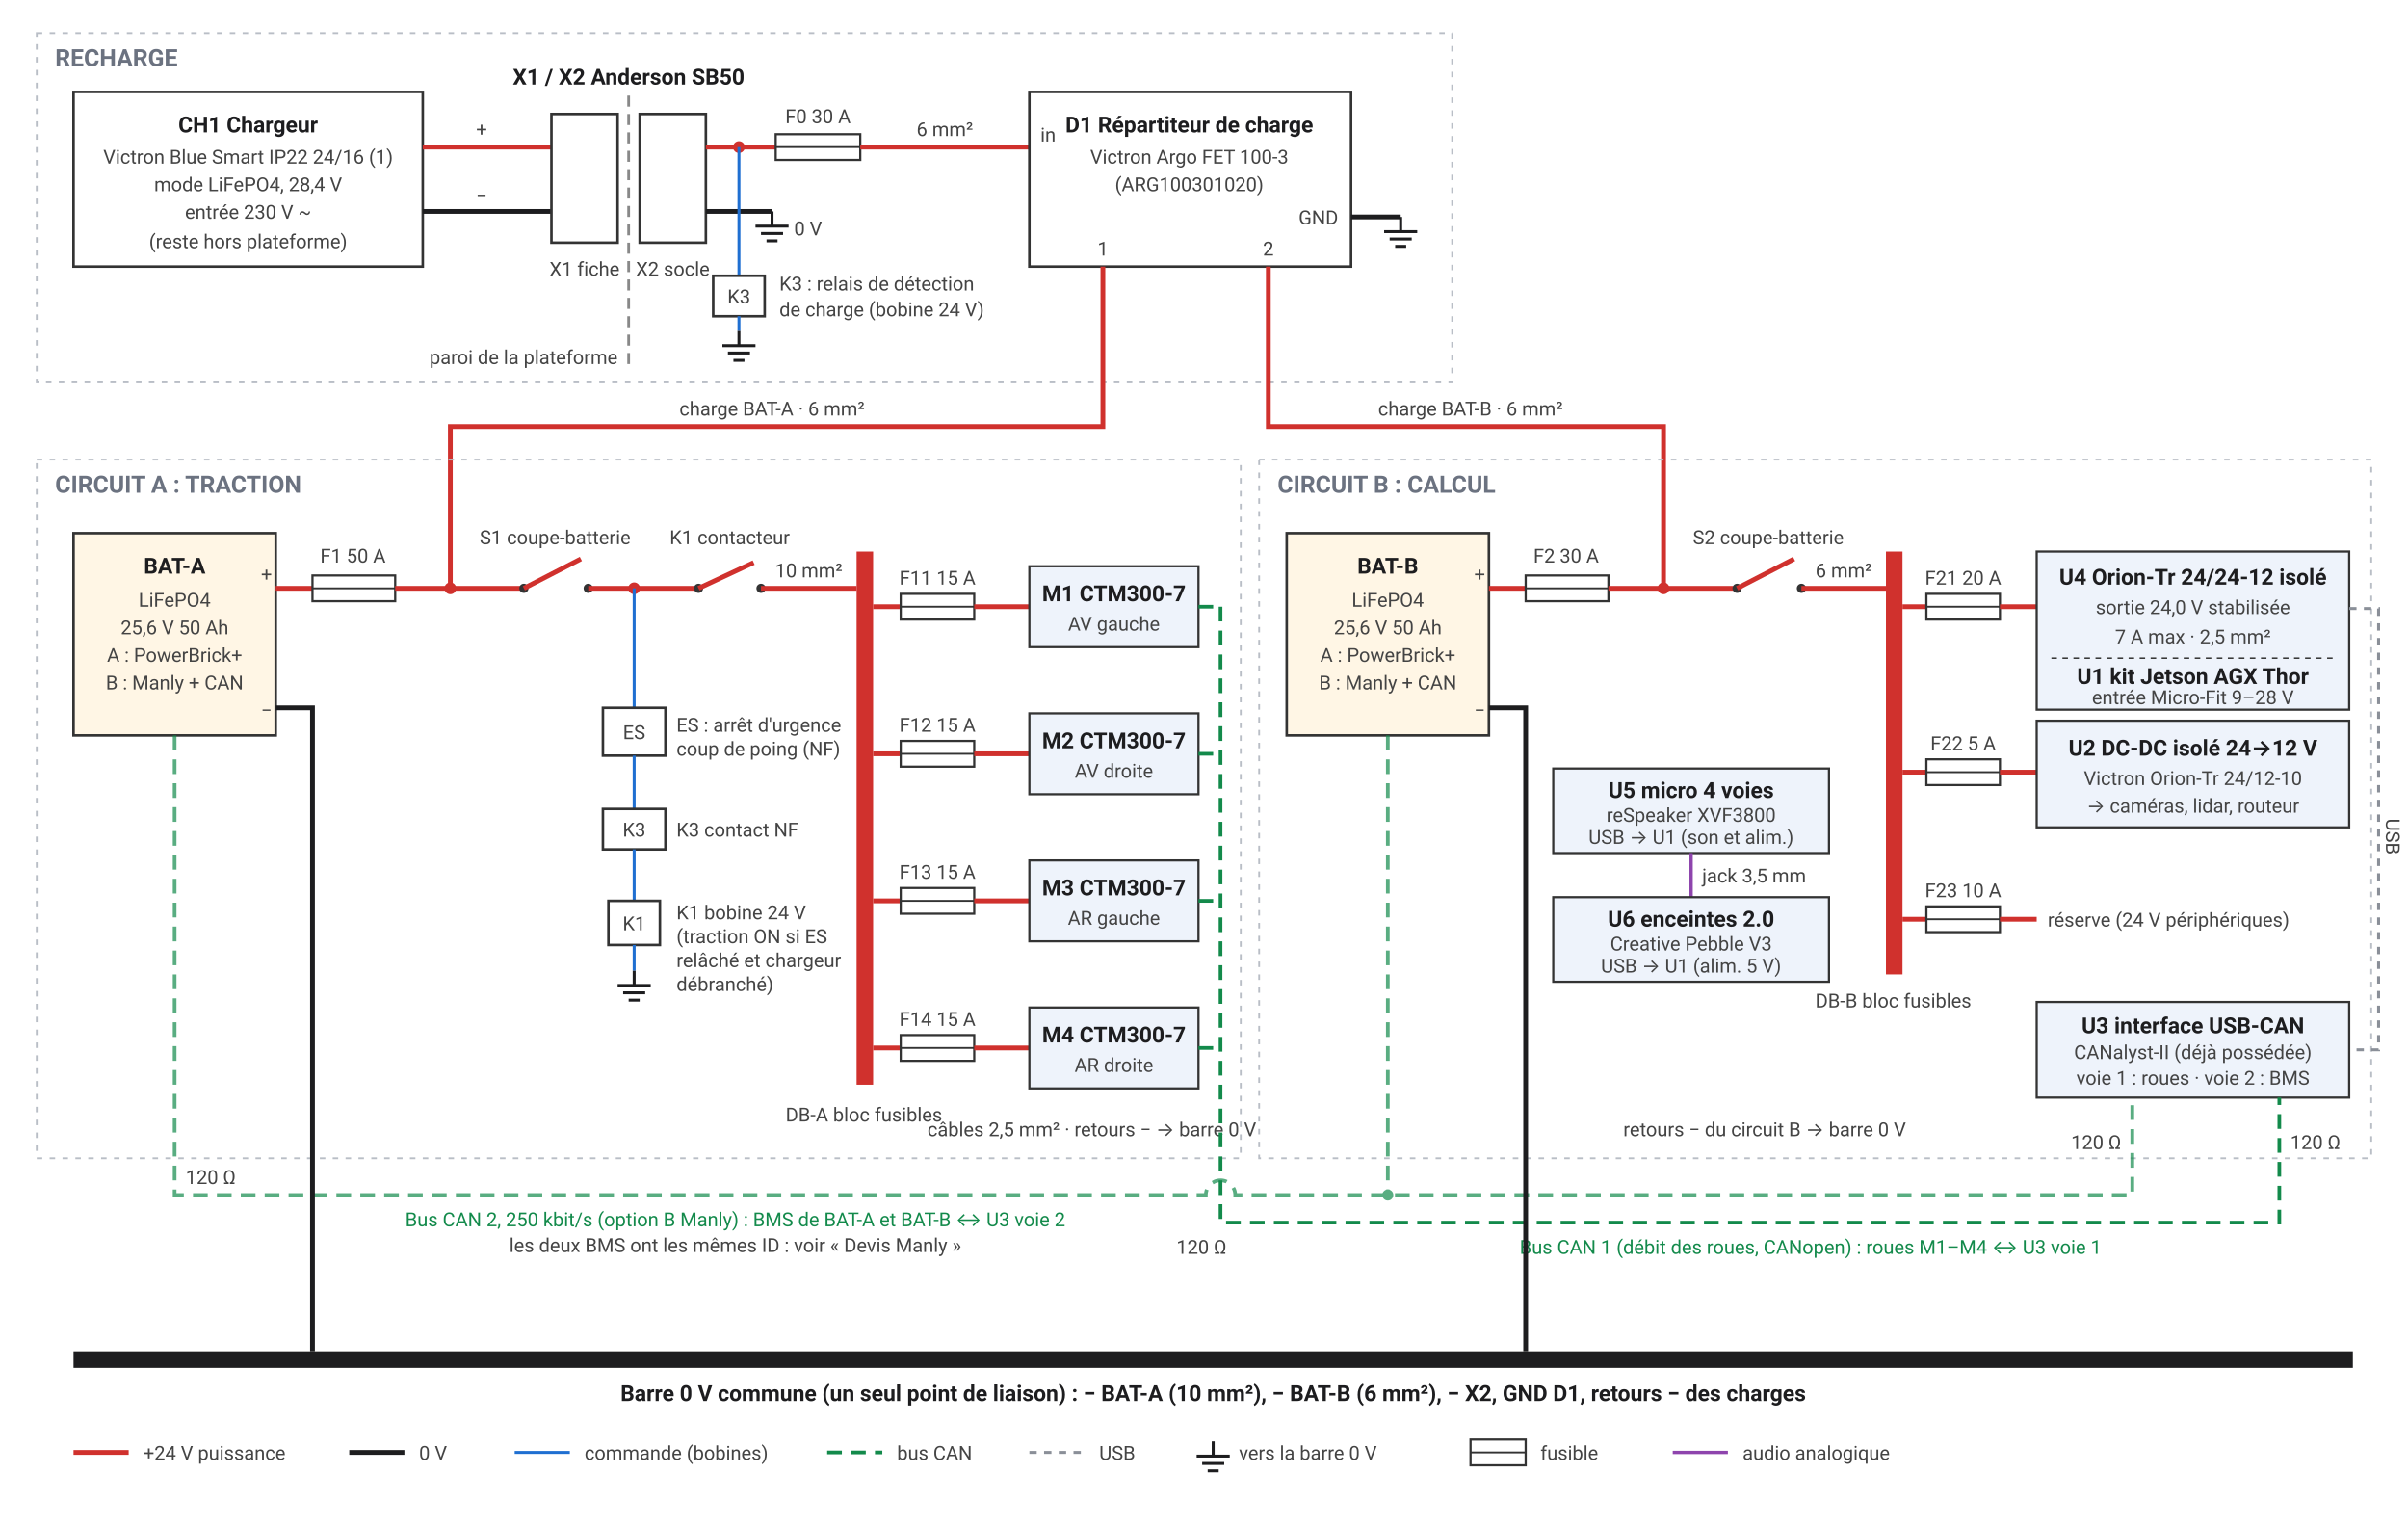
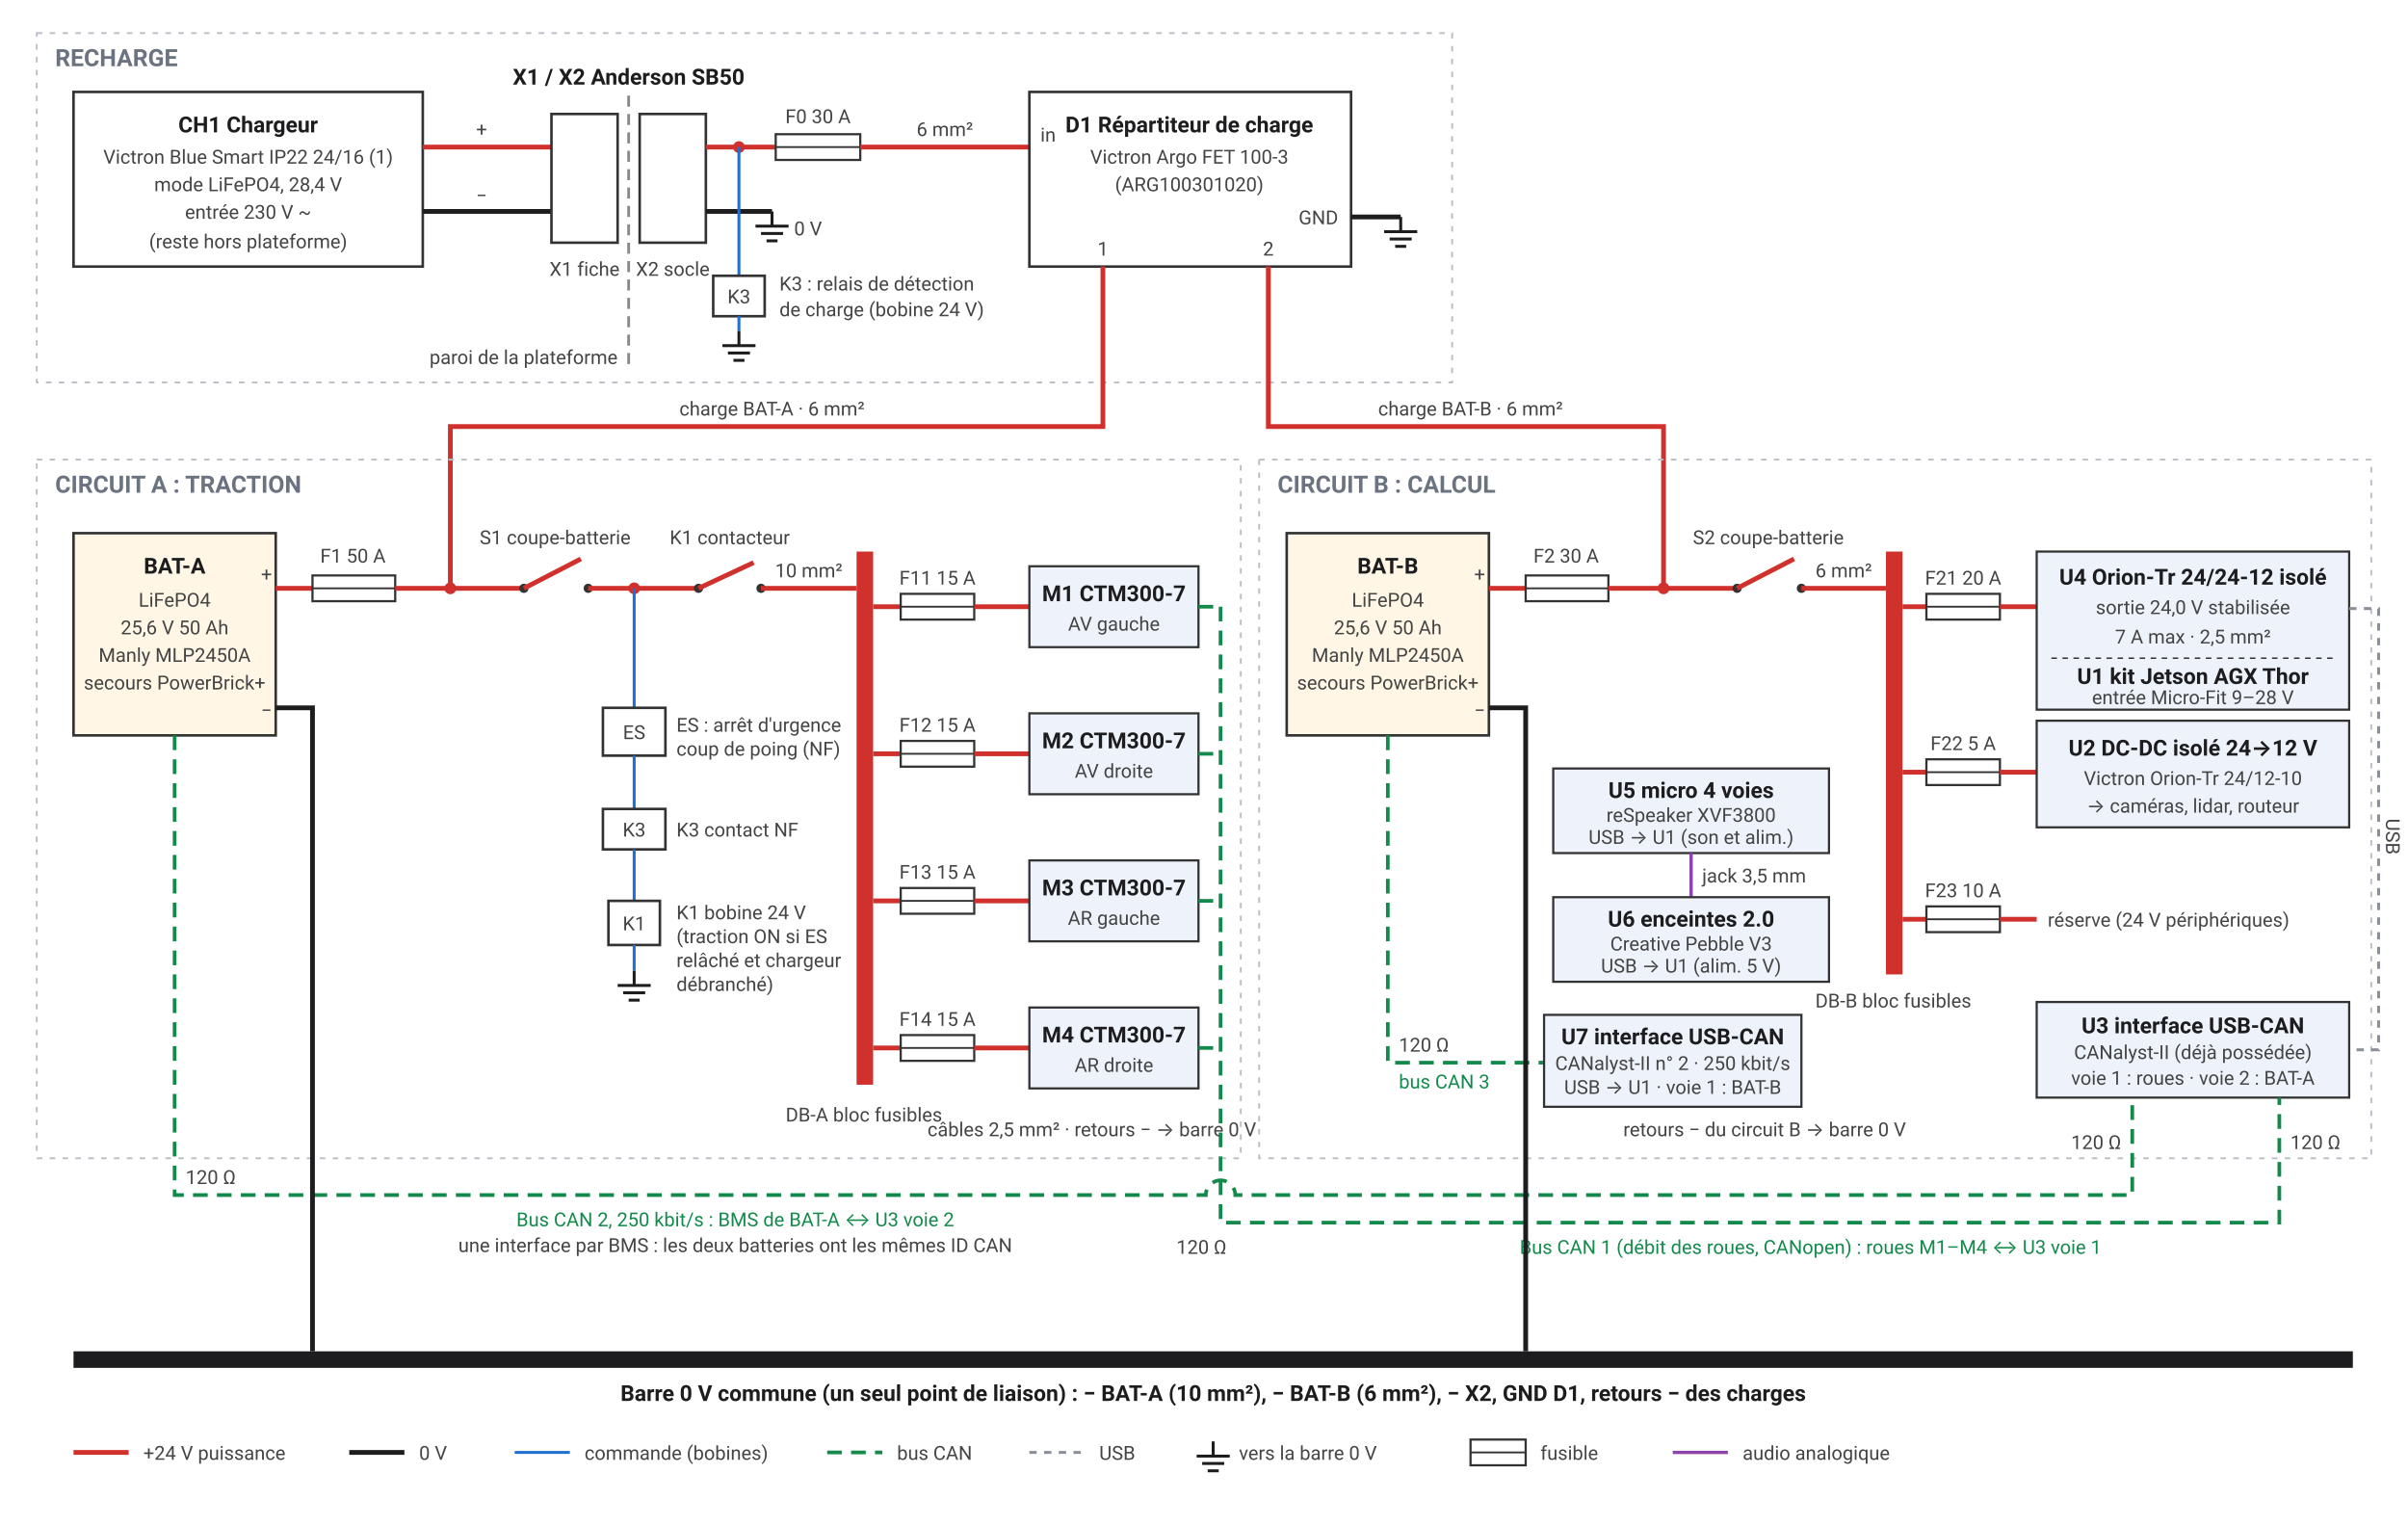
<svg xmlns="http://www.w3.org/2000/svg" width="1310" height="830" viewBox="0 0 1310 830" role="img" aria-label="Schéma de câblage de l'alimentation">
  <rect width="1310" height="830" fill="#fff" />
  <defs>
    <g id="gnd">
      <path d="M0 0 v8 M-9 8 h18 M-6 12 h12 M-3 16 h6" stroke="#1d1d1f" stroke-width="1.6" fill="none" />
    </g>
  </defs>
  <rect fill="none" stroke="#b9bec6" stroke-width="1" stroke-dasharray="3 4" x="20" y="18" width="770" height="190" />
  <text font-family="system-ui, -apple-system, 'Segoe UI', Roboto, sans-serif" fill="#6b7280" font-size="13px" font-weight="700" x="30" y="36">RECHARGE</text>
  <rect fill="#fff" stroke="#333" stroke-width="1.4" x="40" y="50" width="190" height="95" />
  <text font-family="system-ui, -apple-system, 'Segoe UI', Roboto, sans-serif" fill="#1d1d1f" font-size="12px" font-weight="700" x="135" y="72" text-anchor="middle">CH1 Chargeur</text>
  <text font-family="system-ui, -apple-system, 'Segoe UI', Roboto, sans-serif" fill="#444" font-size="10.5px" x="135" y="89" text-anchor="middle">Victron Blue Smart IP22 24/16 (1)</text>
  <text font-family="system-ui, -apple-system, 'Segoe UI', Roboto, sans-serif" fill="#444" font-size="10.5px" x="135" y="104" text-anchor="middle">mode LiFePO4, 28,4 V</text>
  <text font-family="system-ui, -apple-system, 'Segoe UI', Roboto, sans-serif" fill="#444" font-size="10.5px" x="135" y="119" text-anchor="middle">entrée 230 V ~</text>
  <text font-family="system-ui, -apple-system, 'Segoe UI', Roboto, sans-serif" fill="#444" font-size="10.5px" x="135" y="135" text-anchor="middle">(reste hors plateforme)</text>
  <path stroke="#d0312d" stroke-width="2.6" fill="none" d="M230 80 H300" />
  <text font-family="system-ui, -apple-system, 'Segoe UI', Roboto, sans-serif" fill="#444" font-size="10.5px" x="262" y="74" text-anchor="middle">+</text>
  <path stroke="#1d1d1f" stroke-width="2.6" fill="none" d="M230 115 H300" />
  <text font-family="system-ui, -apple-system, 'Segoe UI', Roboto, sans-serif" fill="#444" font-size="10.5px" x="262" y="110" text-anchor="middle">−</text>
  <text font-family="system-ui, -apple-system, 'Segoe UI', Roboto, sans-serif" fill="#1d1d1f" font-size="12px" font-weight="700" x="342" y="46" text-anchor="middle">X1 / X2 Anderson SB50</text>
  <rect fill="#fff" stroke="#333" stroke-width="1.4" x="300" y="62" width="36" height="70" />
  <text font-family="system-ui, -apple-system, 'Segoe UI', Roboto, sans-serif" fill="#444" font-size="10.5px" x="318" y="150" text-anchor="middle">X1 fiche</text>
  <line stroke="#888" stroke-width="1.5" stroke-dasharray="6 4" x1="342" y1="52" x2="342" y2="200" />
  <rect fill="#fff" stroke="#333" stroke-width="1.4" x="348" y="62" width="36" height="70" />
  <text font-family="system-ui, -apple-system, 'Segoe UI', Roboto, sans-serif" fill="#444" font-size="10.5px" x="366" y="150" text-anchor="middle">X2 socle</text>
  <text font-family="system-ui, -apple-system, 'Segoe UI', Roboto, sans-serif" fill="#444" font-size="10.5px" x="336" y="198" text-anchor="end">paroi de la plateforme</text>
  <path stroke="#d0312d" stroke-width="2.6" fill="none" d="M384 80 H422" />
  <circle cx="402" cy="80" r="3.2" fill="#d0312d" />
  <rect fill="#fff" stroke="#333" stroke-width="1.2" x="422" y="73" width="46" height="14" />
  <line x1="422" y1="80" x2="468" y2="80" stroke="#333" stroke-width="1" />
  <text font-family="system-ui, -apple-system, 'Segoe UI', Roboto, sans-serif" fill="#444" font-size="10.5px" x="445" y="67" text-anchor="middle">F0 30 A</text>
  <path stroke="#d0312d" stroke-width="2.6" fill="none" d="M468 80 H560" />
  <text font-family="system-ui, -apple-system, 'Segoe UI', Roboto, sans-serif" fill="#444" font-size="10.5px" x="514" y="74" text-anchor="middle">6 mm²</text>
  <path stroke="#1d1d1f" stroke-width="2.6" fill="none" d="M384 115 H420" />
  <use href="#gnd" x="420" y="115" />
  <text font-family="system-ui, -apple-system, 'Segoe UI', Roboto, sans-serif" fill="#444" font-size="10.5px" x="432" y="128">0 V</text>
  <path stroke="#1f6fd1" stroke-width="1.6" fill="none" d="M402 80 V150" />
  <rect fill="#fff" stroke="#333" stroke-width="1.4" x="388" y="150" width="28" height="22" />
  <text font-family="system-ui, -apple-system, 'Segoe UI', Roboto, sans-serif" fill="#444" font-size="10.5px" x="402" y="165" text-anchor="middle">K3</text>
  <path stroke="#1f6fd1" stroke-width="1.6" fill="none" d="M402 172 V180" />
  <use href="#gnd" x="402" y="180" />
  <text font-family="system-ui, -apple-system, 'Segoe UI', Roboto, sans-serif" fill="#444" font-size="10.5px" x="424" y="158">K3 : relais de détection</text>
  <text font-family="system-ui, -apple-system, 'Segoe UI', Roboto, sans-serif" fill="#444" font-size="10.5px" x="424" y="172">de charge (bobine 24 V)</text>
  <rect fill="#fff" stroke="#333" stroke-width="1.4" x="560" y="50" width="175" height="95" />
  <text font-family="system-ui, -apple-system, 'Segoe UI', Roboto, sans-serif" fill="#1d1d1f" font-size="12px" font-weight="700" x="647" y="72" text-anchor="middle">D1 Répartiteur de charge</text>
  <text font-family="system-ui, -apple-system, 'Segoe UI', Roboto, sans-serif" fill="#444" font-size="10.5px" x="647" y="89" text-anchor="middle">Victron Argo FET 100-3</text>
  <text font-family="system-ui, -apple-system, 'Segoe UI', Roboto, sans-serif" fill="#444" font-size="10.5px" x="647" y="104" text-anchor="middle">(ARG100301020)</text>
  <text font-family="system-ui, -apple-system, 'Segoe UI', Roboto, sans-serif" fill="#444" font-size="10.5px" x="566" y="77">in</text>
  <text font-family="system-ui, -apple-system, 'Segoe UI', Roboto, sans-serif" fill="#444" font-size="10.5px" x="600" y="139" text-anchor="middle">1</text>
  <text font-family="system-ui, -apple-system, 'Segoe UI', Roboto, sans-serif" fill="#444" font-size="10.5px" x="690" y="139" text-anchor="middle">2</text>
  <text font-family="system-ui, -apple-system, 'Segoe UI', Roboto, sans-serif" fill="#444" font-size="10.5px" x="728" y="122" text-anchor="end">GND</text>
  <path stroke="#1d1d1f" stroke-width="2.6" fill="none" d="M735 118 H762" />
  <use href="#gnd" x="762" y="118" />
  <path stroke="#d0312d" stroke-width="2.6" fill="none" d="M600 145 V232 H245 V320" />
  <text font-family="system-ui, -apple-system, 'Segoe UI', Roboto, sans-serif" fill="#444" font-size="10.5px" x="420" y="226" text-anchor="middle">charge BAT-A · 6 mm²</text>
  <path stroke="#d0312d" stroke-width="2.6" fill="none" d="M690 145 V232 H905 V320" />
  <text font-family="system-ui, -apple-system, 'Segoe UI', Roboto, sans-serif" fill="#444" font-size="10.5px" x="800" y="226" text-anchor="middle">charge BAT-B · 6 mm²</text>
  <rect fill="none" stroke="#b9bec6" stroke-width="1" stroke-dasharray="3 4" x="20" y="250" width="655" height="380" />
  <text font-family="system-ui, -apple-system, 'Segoe UI', Roboto, sans-serif" fill="#6b7280" font-size="13px" font-weight="700" x="30" y="268">CIRCUIT A : TRACTION</text>
  <rect fill="#fff6e5" stroke="#333" stroke-width="1.4" x="40" y="290" width="110" height="110" />
  <text font-family="system-ui, -apple-system, 'Segoe UI', Roboto, sans-serif" fill="#1d1d1f" font-size="12px" font-weight="700" x="95" y="312" text-anchor="middle">BAT-A</text>
  <text font-family="system-ui, -apple-system, 'Segoe UI', Roboto, sans-serif" fill="#444" font-size="10.5px" x="95" y="330" text-anchor="middle">LiFePO4</text>
  <text font-family="system-ui, -apple-system, 'Segoe UI', Roboto, sans-serif" fill="#444" font-size="10.5px" x="95" y="345" text-anchor="middle">25,6 V 50 Ah</text>
-   <text font-family="system-ui, -apple-system, 'Segoe UI', Roboto, sans-serif" fill="#444" font-size="10.5px" x="95" y="360" text-anchor="middle">A : PowerBrick+</text>
-   <text font-family="system-ui, -apple-system, 'Segoe UI', Roboto, sans-serif" fill="#444" font-size="10.5px" x="95" y="375" text-anchor="middle">B : Manly + CAN</text>
+   <text font-family="system-ui, -apple-system, 'Segoe UI', Roboto, sans-serif" fill="#444" font-size="10.5px" x="95" y="360" text-anchor="middle">Manly MLP2450A</text>
+   <text font-family="system-ui, -apple-system, 'Segoe UI', Roboto, sans-serif" fill="#444" font-size="10.5px" x="95" y="375" text-anchor="middle">secours PowerBrick+</text>
  <text font-family="system-ui, -apple-system, 'Segoe UI', Roboto, sans-serif" fill="#444" font-size="10.5px" x="142" y="316">+</text>
  <text font-family="system-ui, -apple-system, 'Segoe UI', Roboto, sans-serif" fill="#444" font-size="10.5px" x="142" y="390">−</text>
  <path stroke="#d0312d" stroke-width="2.6" fill="none" d="M150 320 H170" />
  <rect fill="#fff" stroke="#333" stroke-width="1.2" x="170" y="313" width="45" height="14" />
  <line x1="170" y1="320" x2="215" y2="320" stroke="#333" stroke-width="1" />
  <text font-family="system-ui, -apple-system, 'Segoe UI', Roboto, sans-serif" fill="#444" font-size="10.5px" x="192" y="306" text-anchor="middle">F1 50 A</text>
  <path stroke="#d0312d" stroke-width="2.6" fill="none" d="M215 320 H283" />
  <circle cx="245" cy="320" r="3.2" fill="#d0312d" />
  <circle cx="285" cy="320" r="2.5" fill="#333" />
  <path stroke="#d0312d" stroke-width="2.6" fill="none" d="M285 320 L316 304" />
  <circle cx="320" cy="320" r="2.5" fill="#333" />
  <text font-family="system-ui, -apple-system, 'Segoe UI', Roboto, sans-serif" fill="#444" font-size="10.5px" x="302" y="296" text-anchor="middle">S1 coupe-batterie</text>
  <path stroke="#d0312d" stroke-width="2.6" fill="none" d="M320 320 H378" />
  <circle cx="345" cy="320" r="3.2" fill="#d0312d" />
  <circle cx="380" cy="320" r="2.5" fill="#333" />
  <path stroke="#d0312d" stroke-width="2.6" fill="none" d="M380 320 L410 306" />
  <circle cx="414" cy="320" r="2.5" fill="#333" />
  <text font-family="system-ui, -apple-system, 'Segoe UI', Roboto, sans-serif" fill="#444" font-size="10.5px" x="397" y="296" text-anchor="middle">K1 contacteur</text>
  <path stroke="#d0312d" stroke-width="2.6" fill="none" d="M414 320 H466" />
  <text font-family="system-ui, -apple-system, 'Segoe UI', Roboto, sans-serif" fill="#444" font-size="10.5px" x="440" y="314" text-anchor="middle">10 mm²</text>
  <path stroke="#1f6fd1" stroke-width="1.6" fill="none" d="M345 320 V385" />
  <rect fill="#fff" stroke="#333" stroke-width="1.4" x="328" y="385" width="34" height="26" />
  <text font-family="system-ui, -apple-system, 'Segoe UI', Roboto, sans-serif" fill="#444" font-size="10.5px" x="345" y="402" text-anchor="middle">ES</text>
  <path stroke="#1f6fd1" stroke-width="1.6" fill="none" d="M345 411 V440" />
  <rect fill="#fff" stroke="#333" stroke-width="1.4" x="328" y="440" width="34" height="22" />
  <text font-family="system-ui, -apple-system, 'Segoe UI', Roboto, sans-serif" fill="#444" font-size="10.5px" x="345" y="455" text-anchor="middle">K3</text>
  <path stroke="#1f6fd1" stroke-width="1.6" fill="none" d="M345 462 V490" />
  <rect fill="#fff" stroke="#333" stroke-width="1.4" x="331" y="490" width="28" height="24" />
  <text font-family="system-ui, -apple-system, 'Segoe UI', Roboto, sans-serif" fill="#444" font-size="10.5px" x="345" y="506" text-anchor="middle">K1</text>
  <path stroke="#1f6fd1" stroke-width="1.6" fill="none" d="M345 514 V528" />
  <use href="#gnd" x="345" y="528" />
  <text font-family="system-ui, -apple-system, 'Segoe UI', Roboto, sans-serif" fill="#444" font-size="10.5px" x="368" y="398">ES : arrêt d'urgence</text>
  <text font-family="system-ui, -apple-system, 'Segoe UI', Roboto, sans-serif" fill="#444" font-size="10.5px" x="368" y="411">coup de poing (NF)</text>
  <text font-family="system-ui, -apple-system, 'Segoe UI', Roboto, sans-serif" fill="#444" font-size="10.5px" x="368" y="455">K3 contact NF</text>
  <text font-family="system-ui, -apple-system, 'Segoe UI', Roboto, sans-serif" fill="#444" font-size="10.5px" x="368" y="500">K1 bobine 24 V</text>
  <text font-family="system-ui, -apple-system, 'Segoe UI', Roboto, sans-serif" fill="#444" font-size="10.5px" x="368" y="513">(traction ON si ES</text>
  <text font-family="system-ui, -apple-system, 'Segoe UI', Roboto, sans-serif" fill="#444" font-size="10.5px" x="368" y="526">relâché et chargeur</text>
  <text font-family="system-ui, -apple-system, 'Segoe UI', Roboto, sans-serif" fill="#444" font-size="10.5px" x="368" y="539">débranché)</text>
  <rect x="466" y="300" width="9" height="290" fill="#d0312d" />
  <text font-family="system-ui, -apple-system, 'Segoe UI', Roboto, sans-serif" fill="#444" font-size="10.5px" x="470" y="610" text-anchor="middle">DB-A bloc fusibles</text>
  <g>
    <path stroke="#d0312d" stroke-width="2.6" fill="none" d="M475 330 H490" />
    <rect fill="#fff" stroke="#333" stroke-width="1.2" x="490" y="323" width="40" height="14" />
    <line x1="490" y1="330" x2="530" y2="330" stroke="#333" stroke-width="1" />
    <text font-family="system-ui, -apple-system, 'Segoe UI', Roboto, sans-serif" fill="#444" font-size="10.5px" x="510" y="318" text-anchor="middle">F11 15 A</text>
    <path stroke="#d0312d" stroke-width="2.6" fill="none" d="M530 330 H560" />
    <rect fill="#eef3fb" stroke="#333" stroke-width="1.2" x="560" y="308" width="92" height="44" />
    <text font-family="system-ui, -apple-system, 'Segoe UI', Roboto, sans-serif" fill="#1d1d1f" font-size="12px" font-weight="700" x="606" y="327" text-anchor="middle">M1 CTM300-7</text>
    <text font-family="system-ui, -apple-system, 'Segoe UI', Roboto, sans-serif" fill="#444" font-size="10.5px" x="606" y="343" text-anchor="middle">AV gauche</text>
  </g>
  <g>
    <path stroke="#d0312d" stroke-width="2.6" fill="none" d="M475 410 H490" />
    <rect fill="#fff" stroke="#333" stroke-width="1.2" x="490" y="403" width="40" height="14" />
    <line x1="490" y1="410" x2="530" y2="410" stroke="#333" stroke-width="1" />
    <text font-family="system-ui, -apple-system, 'Segoe UI', Roboto, sans-serif" fill="#444" font-size="10.5px" x="510" y="398" text-anchor="middle">F12 15 A</text>
    <path stroke="#d0312d" stroke-width="2.6" fill="none" d="M530 410 H560" />
    <rect fill="#eef3fb" stroke="#333" stroke-width="1.2" x="560" y="388" width="92" height="44" />
    <text font-family="system-ui, -apple-system, 'Segoe UI', Roboto, sans-serif" fill="#1d1d1f" font-size="12px" font-weight="700" x="606" y="407" text-anchor="middle">M2 CTM300-7</text>
    <text font-family="system-ui, -apple-system, 'Segoe UI', Roboto, sans-serif" fill="#444" font-size="10.5px" x="606" y="423" text-anchor="middle">AV droite</text>
  </g>
  <g>
    <path stroke="#d0312d" stroke-width="2.6" fill="none" d="M475 490 H490" />
    <rect fill="#fff" stroke="#333" stroke-width="1.2" x="490" y="483" width="40" height="14" />
    <line x1="490" y1="490" x2="530" y2="490" stroke="#333" stroke-width="1" />
    <text font-family="system-ui, -apple-system, 'Segoe UI', Roboto, sans-serif" fill="#444" font-size="10.5px" x="510" y="478" text-anchor="middle">F13 15 A</text>
    <path stroke="#d0312d" stroke-width="2.6" fill="none" d="M530 490 H560" />
    <rect fill="#eef3fb" stroke="#333" stroke-width="1.2" x="560" y="468" width="92" height="44" />
    <text font-family="system-ui, -apple-system, 'Segoe UI', Roboto, sans-serif" fill="#1d1d1f" font-size="12px" font-weight="700" x="606" y="487" text-anchor="middle">M3 CTM300-7</text>
    <text font-family="system-ui, -apple-system, 'Segoe UI', Roboto, sans-serif" fill="#444" font-size="10.5px" x="606" y="503" text-anchor="middle">AR gauche</text>
  </g>
  <g>
    <path stroke="#d0312d" stroke-width="2.6" fill="none" d="M475 570 H490" />
    <rect fill="#fff" stroke="#333" stroke-width="1.2" x="490" y="563" width="40" height="14" />
    <line x1="490" y1="570" x2="530" y2="570" stroke="#333" stroke-width="1" />
    <text font-family="system-ui, -apple-system, 'Segoe UI', Roboto, sans-serif" fill="#444" font-size="10.5px" x="510" y="558" text-anchor="middle">F14 15 A</text>
    <path stroke="#d0312d" stroke-width="2.6" fill="none" d="M530 570 H560" />
    <rect fill="#eef3fb" stroke="#333" stroke-width="1.2" x="560" y="548" width="92" height="44" />
    <text font-family="system-ui, -apple-system, 'Segoe UI', Roboto, sans-serif" fill="#1d1d1f" font-size="12px" font-weight="700" x="606" y="567" text-anchor="middle">M4 CTM300-7</text>
    <text font-family="system-ui, -apple-system, 'Segoe UI', Roboto, sans-serif" fill="#444" font-size="10.5px" x="606" y="583" text-anchor="middle">AR droite</text>
  </g>
  <text font-family="system-ui, -apple-system, 'Segoe UI', Roboto, sans-serif" fill="#444" font-size="10.5px" x="594" y="618" text-anchor="middle">câbles 2,5 mm² · retours − → barre 0 V</text>
  <rect fill="none" stroke="#b9bec6" stroke-width="1" stroke-dasharray="3 4" x="685" y="250" width="605" height="380" />
  <text font-family="system-ui, -apple-system, 'Segoe UI', Roboto, sans-serif" fill="#6b7280" font-size="13px" font-weight="700" x="695" y="268">CIRCUIT B : CALCUL</text>
  <rect fill="#fff6e5" stroke="#333" stroke-width="1.4" x="700" y="290" width="110" height="110" />
  <text font-family="system-ui, -apple-system, 'Segoe UI', Roboto, sans-serif" fill="#1d1d1f" font-size="12px" font-weight="700" x="755" y="312" text-anchor="middle">BAT-B</text>
  <text font-family="system-ui, -apple-system, 'Segoe UI', Roboto, sans-serif" fill="#444" font-size="10.5px" x="755" y="330" text-anchor="middle">LiFePO4</text>
  <text font-family="system-ui, -apple-system, 'Segoe UI', Roboto, sans-serif" fill="#444" font-size="10.5px" x="755" y="345" text-anchor="middle">25,6 V 50 Ah</text>
-   <text font-family="system-ui, -apple-system, 'Segoe UI', Roboto, sans-serif" fill="#444" font-size="10.5px" x="755" y="360" text-anchor="middle">A : PowerBrick+</text>
-   <text font-family="system-ui, -apple-system, 'Segoe UI', Roboto, sans-serif" fill="#444" font-size="10.5px" x="755" y="375" text-anchor="middle">B : Manly + CAN</text>
+   <text font-family="system-ui, -apple-system, 'Segoe UI', Roboto, sans-serif" fill="#444" font-size="10.5px" x="755" y="360" text-anchor="middle">Manly MLP2450A</text>
+   <text font-family="system-ui, -apple-system, 'Segoe UI', Roboto, sans-serif" fill="#444" font-size="10.5px" x="755" y="375" text-anchor="middle">secours PowerBrick+</text>
  <text font-family="system-ui, -apple-system, 'Segoe UI', Roboto, sans-serif" fill="#444" font-size="10.5px" x="802" y="316">+</text>
  <text font-family="system-ui, -apple-system, 'Segoe UI', Roboto, sans-serif" fill="#444" font-size="10.5px" x="802" y="390">−</text>
  <path stroke="#d0312d" stroke-width="2.6" fill="none" d="M810 320 H830" />
  <rect fill="#fff" stroke="#333" stroke-width="1.2" x="830" y="313" width="45" height="14" />
  <line x1="830" y1="320" x2="875" y2="320" stroke="#333" stroke-width="1" />
  <text font-family="system-ui, -apple-system, 'Segoe UI', Roboto, sans-serif" fill="#444" font-size="10.5px" x="852" y="306" text-anchor="middle">F2 30 A</text>
  <path stroke="#d0312d" stroke-width="2.6" fill="none" d="M875 320 H943" />
  <circle cx="905" cy="320" r="3.2" fill="#d0312d" />
  <circle cx="945" cy="320" r="2.5" fill="#333" />
  <path stroke="#d0312d" stroke-width="2.6" fill="none" d="M945 320 L976 304" />
  <circle cx="980" cy="320" r="2.5" fill="#333" />
  <text font-family="system-ui, -apple-system, 'Segoe UI', Roboto, sans-serif" fill="#444" font-size="10.5px" x="962" y="296" text-anchor="middle">S2 coupe-batterie</text>
  <path stroke="#d0312d" stroke-width="2.6" fill="none" d="M980 320 H1026" />
  <text font-family="system-ui, -apple-system, 'Segoe UI', Roboto, sans-serif" fill="#444" font-size="10.5px" x="1003" y="314" text-anchor="middle">6 mm²</text>
  <rect x="1026" y="300" width="9" height="230" fill="#d0312d" />
  <text font-family="system-ui, -apple-system, 'Segoe UI', Roboto, sans-serif" fill="#444" font-size="10.5px" x="1030" y="548" text-anchor="middle">DB-B bloc fusibles</text>
  <path stroke="#d0312d" stroke-width="2.6" fill="none" d="M1035 330 H1048" />
  <rect fill="#fff" stroke="#333" stroke-width="1.2" x="1048" y="323" width="40" height="14" />
  <line x1="1048" y1="330" x2="1088" y2="330" stroke="#333" stroke-width="1" />
  <text font-family="system-ui, -apple-system, 'Segoe UI', Roboto, sans-serif" fill="#444" font-size="10.5px" x="1068" y="318" text-anchor="middle">F21 20 A</text>
  <path stroke="#d0312d" stroke-width="2.6" fill="none" d="M1088 330 H1108" />
  <rect fill="#eef3fb" stroke="#333" stroke-width="1.2" x="1108" y="300" width="170" height="86" />
  <line x1="1116" y1="358" x2="1270" y2="358" stroke="#333" stroke-width="0.8" stroke-dasharray="3 3" />
  <text font-family="system-ui, -apple-system, 'Segoe UI', Roboto, sans-serif" fill="#1d1d1f" font-size="12px" font-weight="700" x="1193" y="318" text-anchor="middle">U4 Orion-Tr 24/24-12 isolé</text>
  <text font-family="system-ui, -apple-system, 'Segoe UI', Roboto, sans-serif" fill="#444" font-size="10.5px" x="1193" y="334" text-anchor="middle">sortie 24,0 V stabilisée</text>
  <text font-family="system-ui, -apple-system, 'Segoe UI', Roboto, sans-serif" fill="#444" font-size="10.5px" x="1193" y="350" text-anchor="middle">7 A max · 2,5 mm²</text>
  <text font-family="system-ui, -apple-system, 'Segoe UI', Roboto, sans-serif" fill="#1d1d1f" font-size="12px" font-weight="700" x="1193" y="372" text-anchor="middle">U1 kit Jetson AGX Thor</text>
  <text font-family="system-ui, -apple-system, 'Segoe UI', Roboto, sans-serif" fill="#444" font-size="10.5px" x="1193" y="383" text-anchor="middle">entrée Micro-Fit 9–28 V</text>
  <path stroke="#d0312d" stroke-width="2.6" fill="none" d="M1035 420 H1048" />
  <rect fill="#fff" stroke="#333" stroke-width="1.2" x="1048" y="413" width="40" height="14" />
  <line x1="1048" y1="420" x2="1088" y2="420" stroke="#333" stroke-width="1" />
  <text font-family="system-ui, -apple-system, 'Segoe UI', Roboto, sans-serif" fill="#444" font-size="10.5px" x="1068" y="408" text-anchor="middle">F22 5 A</text>
  <path stroke="#d0312d" stroke-width="2.6" fill="none" d="M1088 420 H1108" />
  <rect fill="#eef3fb" stroke="#333" stroke-width="1.2" x="1108" y="392" width="170" height="58" />
  <text font-family="system-ui, -apple-system, 'Segoe UI', Roboto, sans-serif" fill="#1d1d1f" font-size="12px" font-weight="700" x="1193" y="411" text-anchor="middle">U2 DC-DC isolé 24→12 V</text>
  <text font-family="system-ui, -apple-system, 'Segoe UI', Roboto, sans-serif" fill="#444" font-size="10.5px" x="1193" y="427" text-anchor="middle">Victron Orion-Tr 24/12-10</text>
  <text font-family="system-ui, -apple-system, 'Segoe UI', Roboto, sans-serif" fill="#444" font-size="10.5px" x="1193" y="442" text-anchor="middle">→ caméras, lidar, routeur</text>
  <path stroke="#d0312d" stroke-width="2.6" fill="none" d="M1035 500 H1048" />
  <rect fill="#fff" stroke="#333" stroke-width="1.2" x="1048" y="493" width="40" height="14" />
  <line x1="1048" y1="500" x2="1088" y2="500" stroke="#333" stroke-width="1" />
  <text font-family="system-ui, -apple-system, 'Segoe UI', Roboto, sans-serif" fill="#444" font-size="10.5px" x="1068" y="488" text-anchor="middle">F23 10 A</text>
  <path stroke="#d0312d" stroke-width="2.6" fill="none" d="M1088 500 H1108" />
  <text font-family="system-ui, -apple-system, 'Segoe UI', Roboto, sans-serif" fill="#444" font-size="10.5px" x="1114" y="504">réserve (24 V périphériques)</text>
  <rect fill="#eef3fb" stroke="#333" stroke-width="1.2" x="845" y="418" width="150" height="46" />
  <text font-family="system-ui, -apple-system, 'Segoe UI', Roboto, sans-serif" fill="#1d1d1f" font-size="12px" font-weight="700" x="920" y="434" text-anchor="middle">U5 micro 4 voies</text>
  <text font-family="system-ui, -apple-system, 'Segoe UI', Roboto, sans-serif" fill="#444" font-size="10.5px" x="920" y="447" text-anchor="middle">reSpeaker XVF3800</text>
  <text font-family="system-ui, -apple-system, 'Segoe UI', Roboto, sans-serif" fill="#444" font-size="10.5px" x="920" y="459" text-anchor="middle">USB → U1 (son et alim.)</text>
  <path stroke="#8e44ad" stroke-width="1.8" fill="none" d="M920 464 V488" />
  <text font-family="system-ui, -apple-system, 'Segoe UI', Roboto, sans-serif" fill="#444" font-size="10.5px" x="926" y="480">jack 3,5 mm</text>
  <rect fill="#eef3fb" stroke="#333" stroke-width="1.2" x="845" y="488" width="150" height="46" />
  <text font-family="system-ui, -apple-system, 'Segoe UI', Roboto, sans-serif" fill="#1d1d1f" font-size="12px" font-weight="700" x="920" y="504" text-anchor="middle">U6 enceintes 2.0</text>
  <text font-family="system-ui, -apple-system, 'Segoe UI', Roboto, sans-serif" fill="#444" font-size="10.5px" x="920" y="517" text-anchor="middle">Creative Pebble V3</text>
  <text font-family="system-ui, -apple-system, 'Segoe UI', Roboto, sans-serif" fill="#444" font-size="10.5px" x="920" y="529" text-anchor="middle">USB → U1 (alim. 5 V)</text>
  <rect fill="#eef3fb" stroke="#333" stroke-width="1.2" x="1108" y="545" width="170" height="52" />
  <text font-family="system-ui, -apple-system, 'Segoe UI', Roboto, sans-serif" fill="#1d1d1f" font-size="12px" font-weight="700" x="1193" y="562" text-anchor="middle">U3 interface USB-CAN</text>
  <text font-family="system-ui, -apple-system, 'Segoe UI', Roboto, sans-serif" fill="#444" font-size="10.5px" x="1193" y="576" text-anchor="middle">CANalyst-II (déjà possédée)</text>
-   <text font-family="system-ui, -apple-system, 'Segoe UI', Roboto, sans-serif" fill="#444" font-size="10.5px" x="1193" y="590" text-anchor="middle">voie 1 : roues · voie 2 : BMS</text>
+   <text font-family="system-ui, -apple-system, 'Segoe UI', Roboto, sans-serif" fill="#444" font-size="10.5px" x="1193" y="590" text-anchor="middle">voie 1 : roues · voie 2 : BAT-A</text>
  <path stroke="#8a8f98" stroke-width="1.6" fill="none" stroke-dasharray="4 4" d="M1278 331 H1294 V571 H1278" />
  <text font-family="system-ui, -apple-system, 'Segoe UI', Roboto, sans-serif" fill="#444" font-size="10.5px" x="1298" y="455" transform="rotate(90 1298 455)" text-anchor="middle">USB</text>
  <text font-family="system-ui, -apple-system, 'Segoe UI', Roboto, sans-serif" fill="#444" font-size="10.5px" x="960" y="618" text-anchor="middle">retours − du circuit B → barre 0 V</text>
  <path stroke="#138a4b" stroke-width="2" fill="none" stroke-dasharray="8 5" d="M652 330 H664 M652 410 H664 M652 490 H664 M652 570 H664 M664 330 V665 H1240 V597" />
  <text font-family="system-ui, -apple-system, 'Segoe UI', Roboto, sans-serif" fill="#444" font-size="10.5px" x="640" y="682">120 Ω</text>
  <text font-family="system-ui, -apple-system, 'Segoe UI', Roboto, sans-serif" fill="#444" font-size="10.5px" x="1246" y="625">120 Ω</text>
  <text font-family="system-ui, -apple-system, 'Segoe UI', Roboto, sans-serif" font-size="10.5px" x="985" y="682" text-anchor="middle" fill="#138a4b">Bus CAN 1 (débit des roues, CANopen) : roues M1–M4 ↔ U3 voie 1</text>
-   <g opacity="0.7">
-     <path stroke="#138a4b" stroke-width="2" fill="none" stroke-dasharray="8 5" d="M95 400 V650 H656 a8 8 0 0 1 16 0 H1160 V597 M755 400 V650" />
-     <circle cx="755" cy="650" r="3" fill="#138a4b" />
-   </g>
+   <path stroke="#138a4b" stroke-width="2" fill="none" stroke-dasharray="8 5" d="M95 400 V650 H656 a8 8 0 0 1 16 0 H1160 V597" />
  <text font-family="system-ui, -apple-system, 'Segoe UI', Roboto, sans-serif" fill="#444" font-size="10.5px" x="101" y="644">120 Ω</text>
  <text font-family="system-ui, -apple-system, 'Segoe UI', Roboto, sans-serif" fill="#444" font-size="10.5px" x="1154" y="625" text-anchor="end">120 Ω</text>
-   <text font-family="system-ui, -apple-system, 'Segoe UI', Roboto, sans-serif" font-size="10.5px" x="400" y="667" text-anchor="middle" fill="#138a4b">Bus CAN 2, 250 kbit/s (option B Manly) : BMS de BAT-A et BAT-B ↔ U3 voie 2</text>
-   <text font-family="system-ui, -apple-system, 'Segoe UI', Roboto, sans-serif" fill="#444" font-size="10.5px" x="400" y="681" text-anchor="middle">les deux BMS ont les mêmes ID : voir « Devis Manly »</text>
+   <text font-family="system-ui, -apple-system, 'Segoe UI', Roboto, sans-serif" font-size="10.5px" x="400" y="667" text-anchor="middle" fill="#138a4b">Bus CAN 2, 250 kbit/s : BMS de BAT-A ↔ U3 voie 2</text>
+   <text font-family="system-ui, -apple-system, 'Segoe UI', Roboto, sans-serif" fill="#444" font-size="10.5px" x="400" y="681" text-anchor="middle">une interface par BMS : les deux batteries ont les mêmes ID CAN</text>
+   <path stroke="#138a4b" stroke-width="2" fill="none" stroke-dasharray="8 5" d="M755 400 V578 H840" />
+   <text font-family="system-ui, -apple-system, 'Segoe UI', Roboto, sans-serif" fill="#444" font-size="10.5px" x="761" y="572">120 Ω</text>
+   <text font-family="system-ui, -apple-system, 'Segoe UI', Roboto, sans-serif" font-size="10.5px" x="761" y="592" fill="#138a4b">bus CAN 3</text>
+   <rect fill="#eef3fb" stroke="#333" stroke-width="1.2" x="840" y="552" width="140" height="50" />
+   <text font-family="system-ui, -apple-system, 'Segoe UI', Roboto, sans-serif" fill="#1d1d1f" font-size="12px" font-weight="700" x="910" y="568" text-anchor="middle">U7 interface USB-CAN</text>
+   <text font-family="system-ui, -apple-system, 'Segoe UI', Roboto, sans-serif" fill="#444" font-size="10.5px" x="910" y="582" text-anchor="middle">CANalyst-II n° 2 · 250 kbit/s</text>
+   <text font-family="system-ui, -apple-system, 'Segoe UI', Roboto, sans-serif" fill="#444" font-size="10.5px" x="910" y="595" text-anchor="middle">USB → U1 · voie 1 : BAT-B</text>
  <path stroke="#1d1d1f" stroke-width="2.6" fill="none" d="M150 385 H170 V735" />
  <path stroke="#1d1d1f" stroke-width="2.6" fill="none" d="M810 385 H830 V735" />
  <rect x="40" y="735" width="1240" height="9" fill="#1d1d1f" />
  <text font-family="system-ui, -apple-system, 'Segoe UI', Roboto, sans-serif" fill="#1d1d1f" font-size="12px" font-weight="700" x="660" y="762" text-anchor="middle">Barre 0 V commune (un seul point de liaison) : − BAT-A (10 mm²), − BAT-B (6 mm²), − X2, GND D1, retours − des charges</text>
  <g transform="translate(40 790)">
    <path stroke="#d0312d" stroke-width="2.6" fill="none" d="M0 0 H30" />
    <text font-family="system-ui, -apple-system, 'Segoe UI', Roboto, sans-serif" fill="#444" font-size="10.5px" x="38" y="4">+24 V puissance</text>
    <path stroke="#1d1d1f" stroke-width="2.6" fill="none" d="M150 0 H180" />
    <text font-family="system-ui, -apple-system, 'Segoe UI', Roboto, sans-serif" fill="#444" font-size="10.5px" x="188" y="4">0 V</text>
    <path stroke="#1f6fd1" stroke-width="1.6" fill="none" d="M240 0 H270" />
    <text font-family="system-ui, -apple-system, 'Segoe UI', Roboto, sans-serif" fill="#444" font-size="10.5px" x="278" y="4">commande (bobines)</text>
    <path stroke="#138a4b" stroke-width="2" fill="none" stroke-dasharray="8 5" d="M410 0 H440" />
    <text font-family="system-ui, -apple-system, 'Segoe UI', Roboto, sans-serif" fill="#444" font-size="10.5px" x="448" y="4">bus CAN</text>
    <path stroke="#8a8f98" stroke-width="1.6" fill="none" stroke-dasharray="4 4" d="M520 0 H550" />
    <text font-family="system-ui, -apple-system, 'Segoe UI', Roboto, sans-serif" fill="#444" font-size="10.5px" x="558" y="4">USB</text>
    <use href="#gnd" x="620" y="-6" />
    <text font-family="system-ui, -apple-system, 'Segoe UI', Roboto, sans-serif" fill="#444" font-size="10.5px" x="634" y="4">vers la barre 0 V</text>
    <rect fill="#fff" stroke="#333" stroke-width="1.2" x="760" y="-7" width="30" height="14" />
    <line x1="760" y1="0" x2="790" y2="0" stroke="#333" stroke-width="1" />
    <text font-family="system-ui, -apple-system, 'Segoe UI', Roboto, sans-serif" fill="#444" font-size="10.5px" x="798" y="4">fusible</text>
    <path stroke="#8e44ad" stroke-width="1.8" fill="none" d="M870 0 H900" />
    <text font-family="system-ui, -apple-system, 'Segoe UI', Roboto, sans-serif" fill="#444" font-size="10.5px" x="908" y="4">audio analogique</text>
  </g>
</svg>
